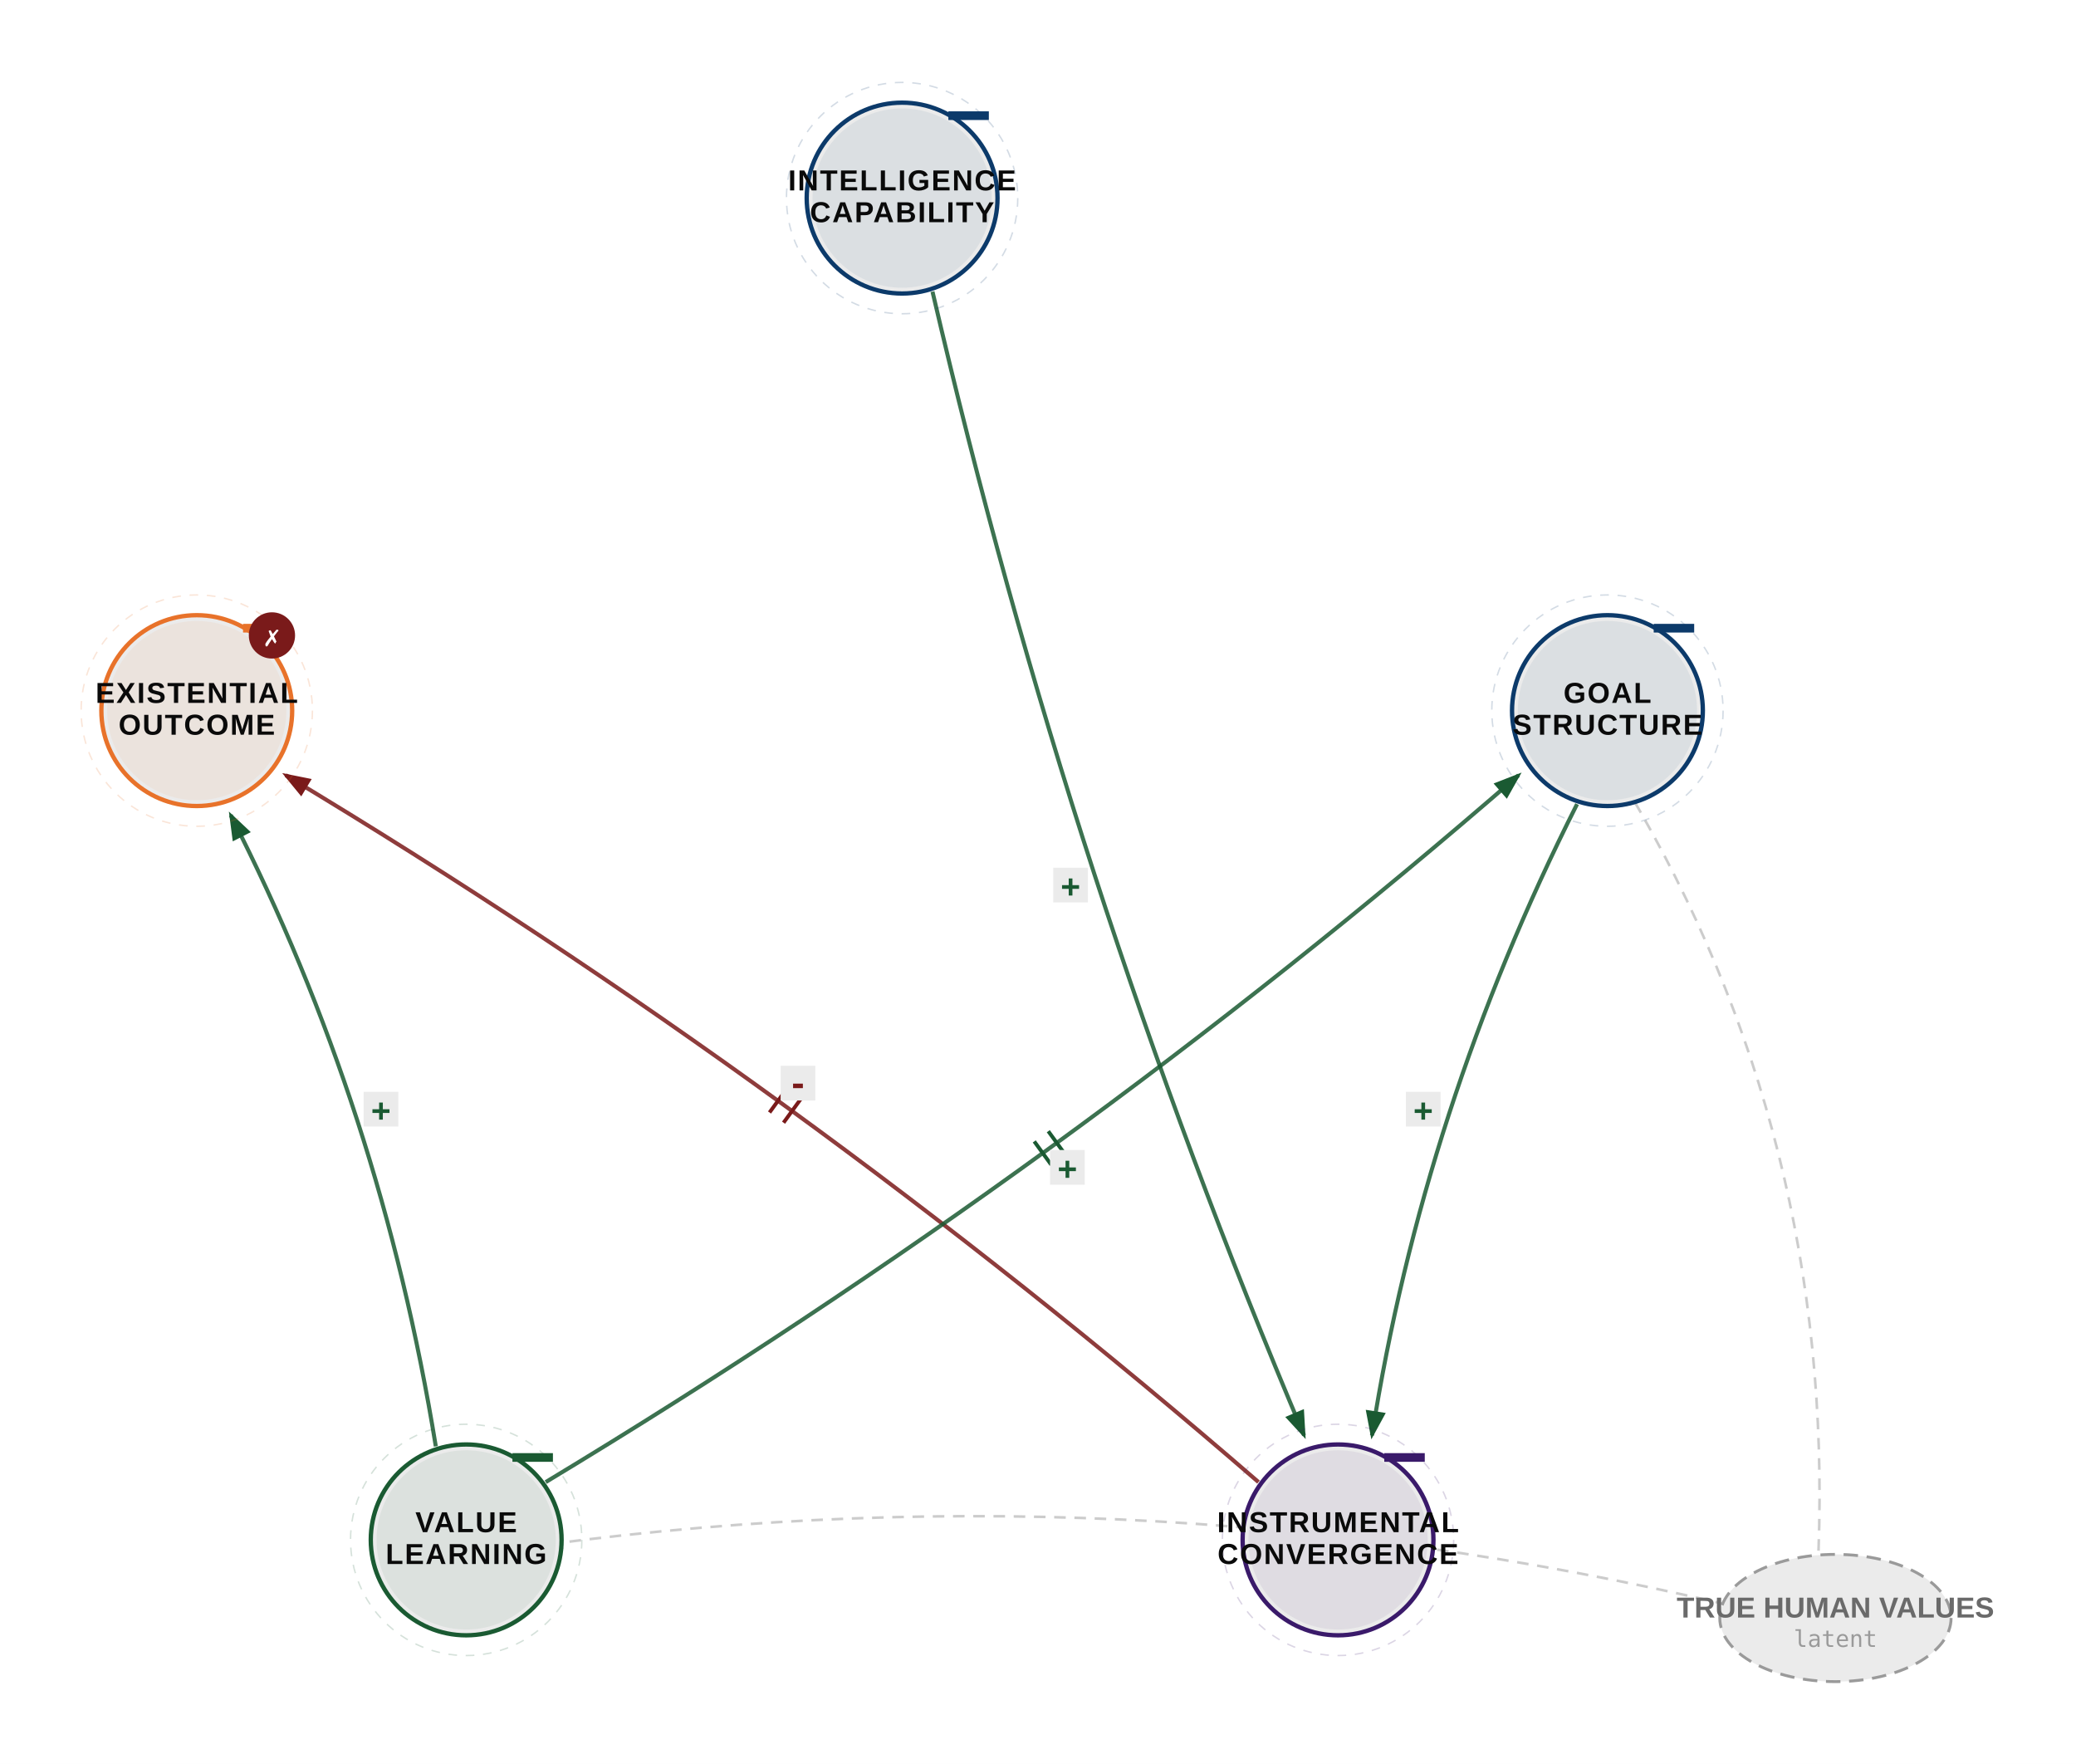
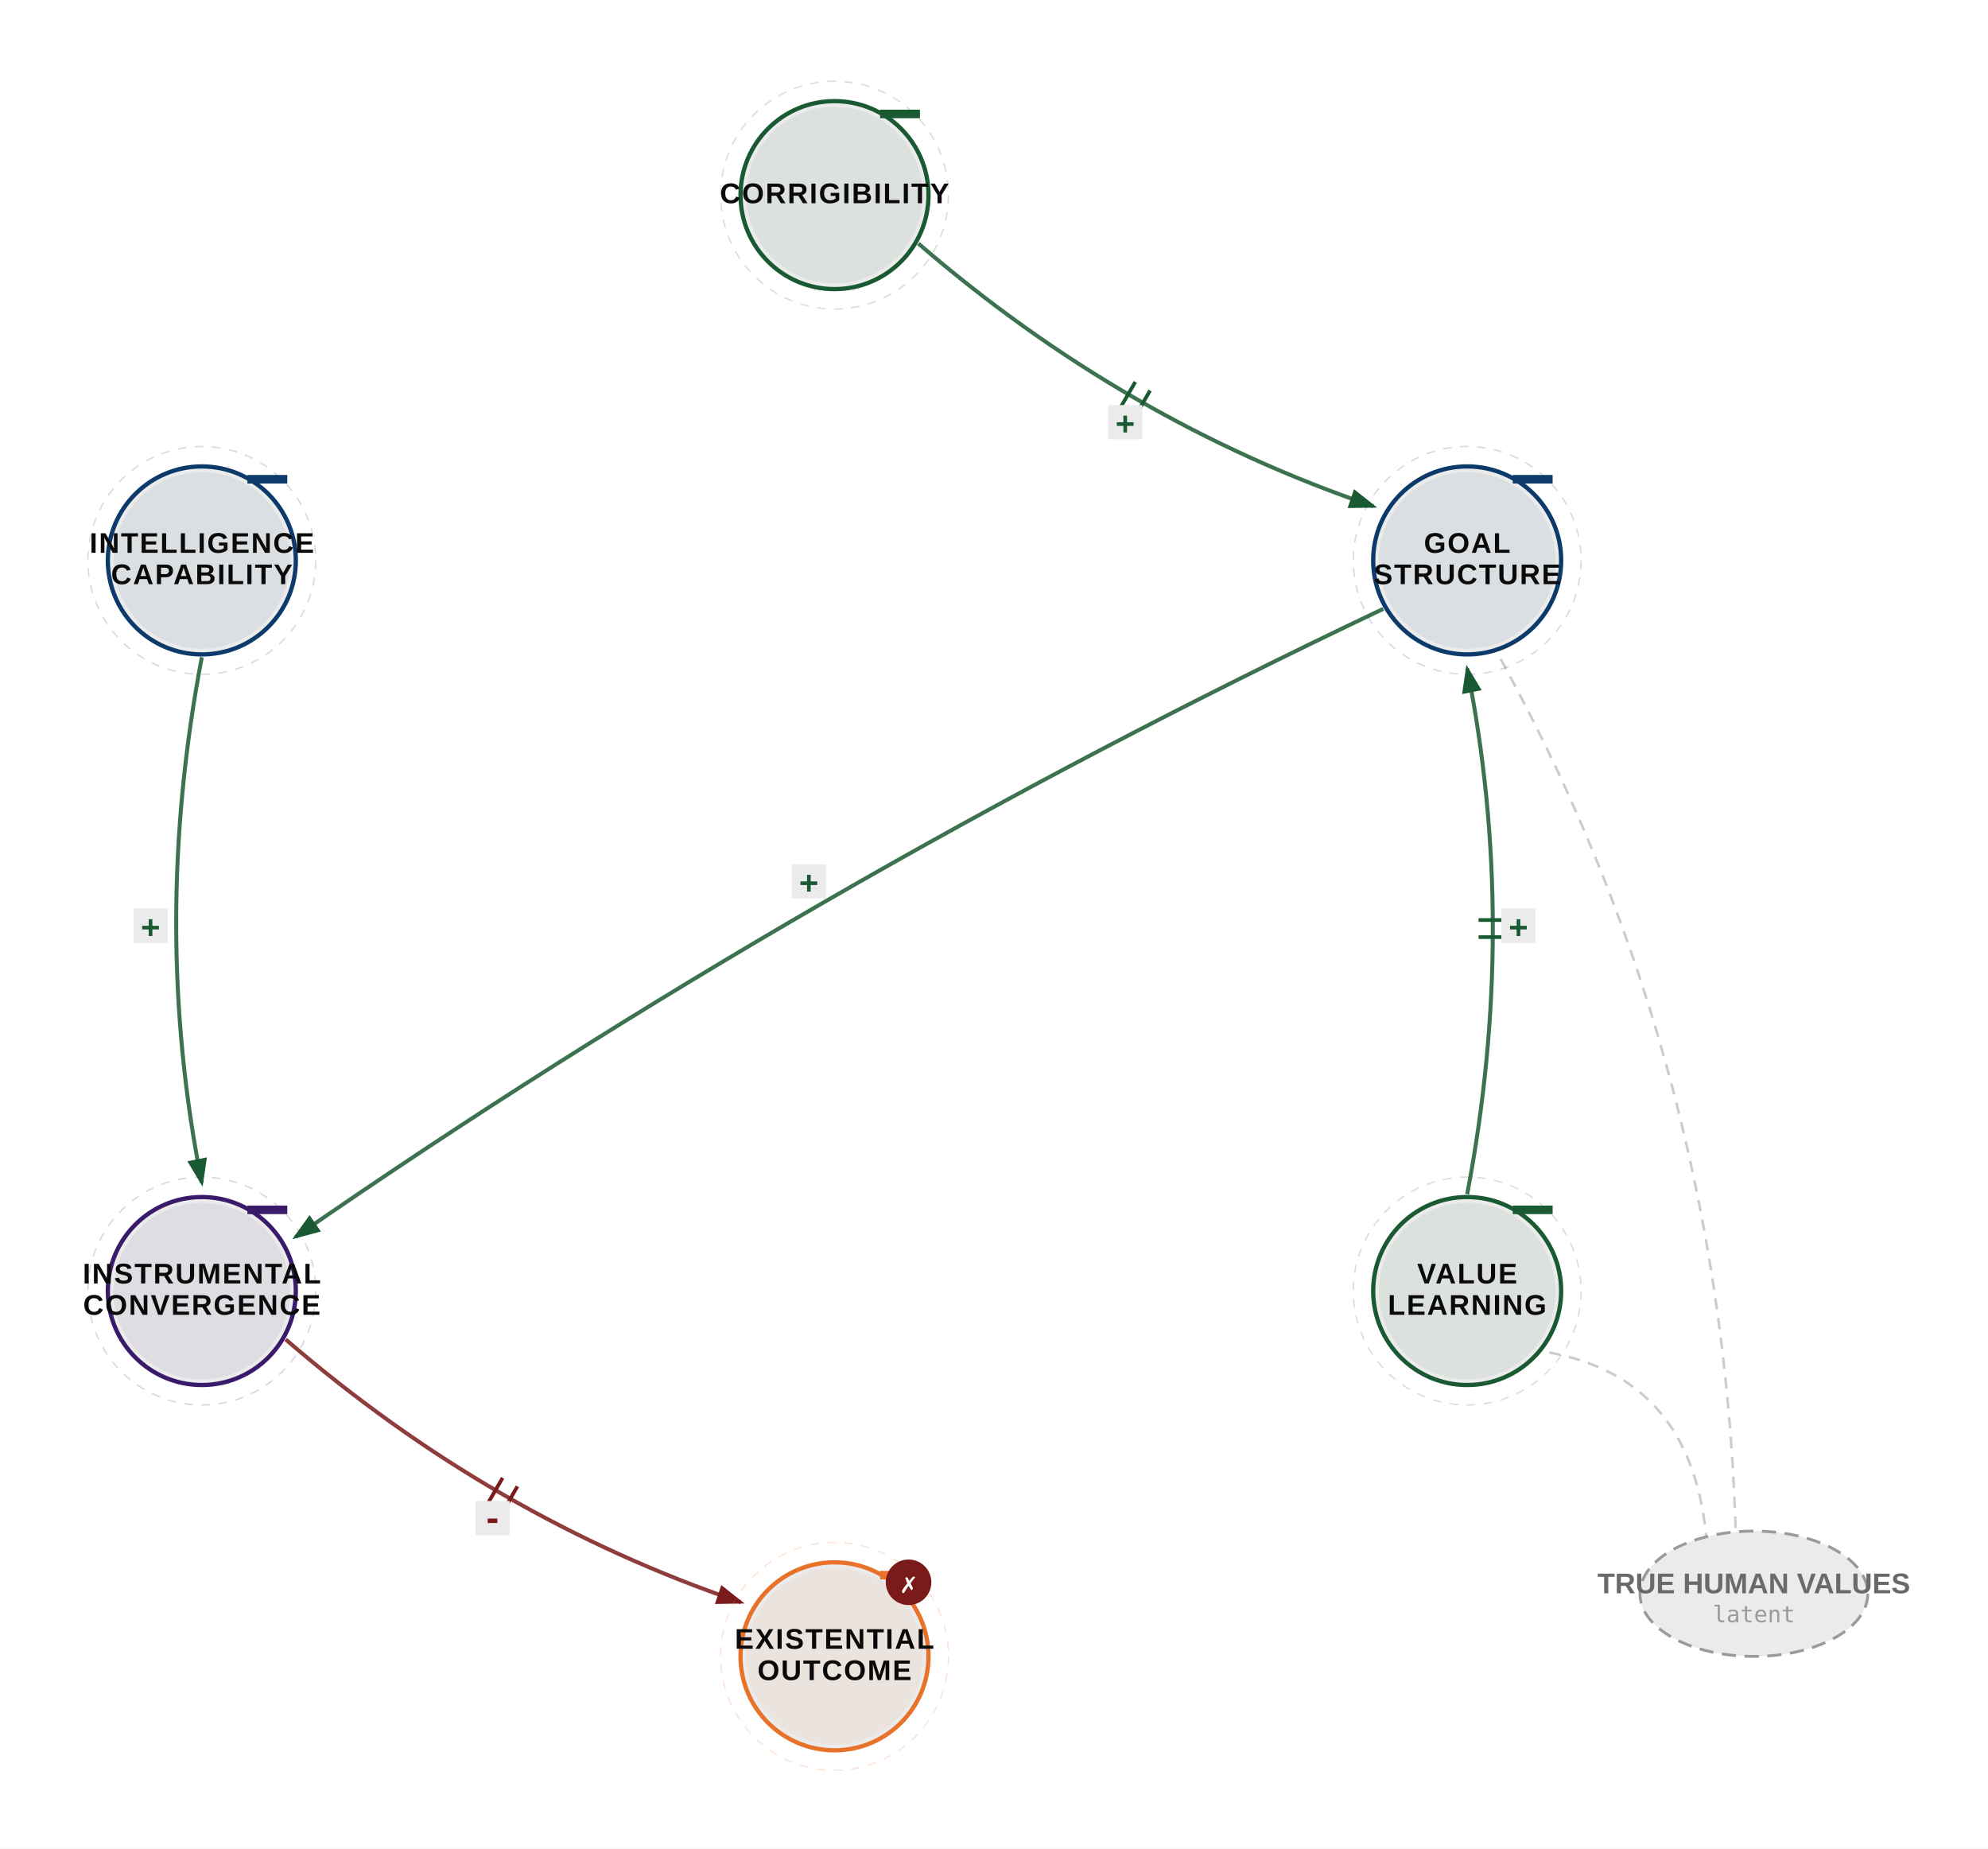
- <svg xmlns="http://www.w3.org/2000/svg" viewBox="328 138 718 610" width="718" height="610">
-   <rect x="328" y="138" width="718" height="610" fill="#fff" />
+ <svg xmlns="http://www.w3.org/2000/svg" viewBox="347 138 698 649" width="698" height="649">
+   <rect x="347" y="138" width="698" height="649" fill="#fff" />
  <defs>
    <marker id="ap" markerWidth="7" markerHeight="5" refX="6" refY="2.5" orient="auto">
      <polygon points="0 0,7 2.5,0 5" fill="#1a5a32" />
    </marker>
    <marker id="an" markerWidth="7" markerHeight="5" refX="6" refY="2.5" orient="auto">
      <polygon points="0 0,7 2.5,0 5" fill="#7a1a1a" />
    </marker>
    <marker id="ac" markerWidth="7" markerHeight="5" refX="6" refY="2.5" orient="auto">
      <polygon points="0 0,7 2.5,0 5" fill="#9a9a9a" />
    </marker>
  </defs>
  <g>
-     <path d="M650.507,238.836 Q698.264,444.069 779.024,634.373" fill="none" stroke="#1a5a32" stroke-width="1.4" stroke-opacity="0.85" marker-end="url(#ap)" />
-     <rect x="692.264" y="438.069" width="12" height="12" fill="#ebebeb" />
-     <text x="698.264" y="445.069" text-anchor="middle" dominant-baseline="middle" fill="#1a5a32" font-family="monospace" font-size="11" font-weight="700">+</text>
+     <path d="M417.864,368.75 Q399.864,463 417.864,553.25" fill="none" stroke="#1a5a32" stroke-width="1.4" stroke-opacity="0.85" marker-end="url(#ap)" />
+     <rect x="393.864" y="457" width="12" height="12" fill="#ebebeb" />
+     <text x="399.864" y="464" text-anchor="middle" dominant-baseline="middle" fill="#1a5a32" font-family="monospace" font-size="11" font-weight="700">+</text>
  </g>
  <g>
-     <path d="M873.439,416.073 Q820.237,521.563 802.51,634.373" fill="none" stroke="#1a5a32" stroke-width="1.4" stroke-opacity="0.85" marker-end="url(#ap)" />
-     <rect x="814.237" y="515.563" width="12" height="12" fill="#ebebeb" />
-     <text x="820.237" y="522.563" text-anchor="middle" dominant-baseline="middle" fill="#1a5a32" font-family="monospace" font-size="11" font-weight="700">+</text>
+     <path d="M832.691,351.75 Q631,447.412 450.773,572.25" fill="none" stroke="#1a5a32" stroke-width="1.4" stroke-opacity="0.85" marker-end="url(#ap)" />
+     <rect x="625" y="441.412" width="12" height="12" fill="#ebebeb" />
+     <text x="631" y="448.412" text-anchor="middle" dominant-baseline="middle" fill="#1a5a32" font-family="monospace" font-size="11" font-weight="700">+</text>
  </g>
  <g>
-     <path d="M763.26,650.528 Q603.991,512.563 426.797,406.073" fill="none" stroke="#7a1a1a" stroke-width="1.4" stroke-opacity="0.85" marker-end="url(#an)" />
-     <g transform="translate(599.5095,520.4316) rotate(-144)">
+     <path d="M447.309,608.25 Q519.932,670.963 607.091,700.5" fill="none" stroke="#7a1a1a" stroke-width="1.4" stroke-opacity="0.85" marker-end="url(#an)" />
+     <g transform="translate(523.5662,662.6692) rotate(30)">
      <line x1="-3" y1="-5" x2="-3" y2="5" stroke="#7a1a1a" stroke-width="1.3" />
      <line x1="3" y1="-5" x2="3" y2="5" stroke="#7a1a1a" stroke-width="1.3" />
    </g>
-     <rect x="597.991" y="506.563" width="12" height="12" fill="#ebebeb" />
-     <text x="603.991" y="513.563" text-anchor="middle" dominant-baseline="middle" fill="#7a1a1a" font-family="monospace" font-size="11" font-weight="700">-</text>
+     <rect x="513.932" y="664.963" width="12" height="12" fill="#ebebeb" />
+     <text x="519.932" y="671.963" text-anchor="middle" dominant-baseline="middle" fill="#7a1a1a" font-family="monospace" font-size="11" font-weight="700">-</text>
  </g>
  <g>
-     <path d="M516.74,650.528 Q697.17,541.687 853.203,406.073" fill="none" stroke="#1a5a32" stroke-width="1.4" stroke-opacity="0.85" marker-end="url(#ap)" />
-     <g transform="translate(691.0706,534.9939) rotate(-36)">
+     <path d="M862.136,557.25 Q880.136,463 862.136,372.75" fill="none" stroke="#1a5a32" stroke-width="1.4" stroke-opacity="0.85" marker-end="url(#ap)" />
+     <g transform="translate(871.1355,464) rotate(-90)">
      <line x1="-3" y1="-5" x2="-3" y2="5" stroke="#1a5a32" stroke-width="1.3" />
      <line x1="3" y1="-5" x2="3" y2="5" stroke="#1a5a32" stroke-width="1.3" />
    </g>
-     <rect x="691.17" y="535.687" width="12" height="12" fill="#ebebeb" />
-     <text x="697.17" y="542.687" text-anchor="middle" dominant-baseline="middle" fill="#1a5a32" font-family="monospace" font-size="11" font-weight="700">+</text>
+     <rect x="874.136" y="457" width="12" height="12" fill="#ebebeb" />
+     <text x="880.136" y="464" text-anchor="middle" dominant-baseline="middle" fill="#1a5a32" font-family="monospace" font-size="11" font-weight="700">+</text>
  </g>
  <g>
-     <path d="M478.727,638.177 Q459.763,521.563 407.797,419.877" fill="none" stroke="#1a5a32" stroke-width="1.4" stroke-opacity="0.85" marker-end="url(#ap)" />
-     <rect x="453.763" y="515.563" width="12" height="12" fill="#ebebeb" />
-     <text x="459.763" y="522.563" text-anchor="middle" dominant-baseline="middle" fill="#1a5a32" font-family="monospace" font-size="11" font-weight="700">+</text>
+     <path d="M669.445,223.5 Q742.068,286.213 829.227,315.75" fill="none" stroke="#1a5a32" stroke-width="1.4" stroke-opacity="0.85" marker-end="url(#ap)" />
+     <g transform="translate(745.7017,277.9192) rotate(30)">
+       <line x1="-3" y1="-5" x2="-3" y2="5" stroke="#1a5a32" stroke-width="1.3" />
+       <line x1="3" y1="-5" x2="3" y2="5" stroke="#1a5a32" stroke-width="1.3" />
+     </g>
+     <rect x="736.068" y="280.213" width="12" height="12" fill="#ebebeb" />
+     <text x="742.068" y="287.213" text-anchor="middle" dominant-baseline="middle" fill="#1a5a32" font-family="monospace" font-size="11" font-weight="700">+</text>
  </g>
  <g>
-     <path d="M956.949,674.25 Q962.166,530.883 890.77,410.893" fill="none" stroke="#9a9a9a" stroke-width="0.9" stroke-opacity="0.5" stroke-dasharray="4 3" marker-end="url(#ac)" />
+     <path d="M956.381,674.4 Q951.01,505.443 869.622,361.731" fill="none" stroke="#9a9a9a" stroke-width="0.9" stroke-opacity="0.5" marker-end="url(#ac)" stroke-dasharray="4 3" />
  </g>
  <g>
-     <path d="M938.837,696.16 Q728.293,644.085 517.188,672.107" fill="none" stroke="#9a9a9a" stroke-width="0.9" stroke-opacity="0.5" stroke-dasharray="4 3" marker-end="url(#ac)" />
+     <path d="M946.294,680.102 Q941.508,616.881 881.39,611.579" fill="none" stroke="#9a9a9a" stroke-width="0.9" stroke-opacity="0.5" marker-end="url(#ac)" stroke-dasharray="4 3" />
  </g>
  <g transform="translate(640,206.5)">
-     <circle r="40" fill="none" stroke="#0c3a6a" stroke-width="0.5" stroke-opacity="0.18" stroke-dasharray="3 3" />
-     <circle r="33" fill="#ebebeb" stroke="#0c3a6a" stroke-width="1.5" />
-     <circle r="31" fill="#0c3a6a" fill-opacity="0.07" />
-     <rect x="16" y="-30" width="14" height="3" fill="#0c3a6a" />
-     <text x="0" y="-5.5" text-anchor="middle" dominant-baseline="middle" fill="#0a0a0a" font-family="'Barlow Condensed','Arial Narrow','Helvetica Neue',Arial,sans-serif" font-size="10" font-weight="700" letter-spacing="0.05em">INTELLIGENCE</text>
-     <text x="0" y="5.5" text-anchor="middle" dominant-baseline="middle" fill="#0a0a0a" font-family="'Barlow Condensed','Arial Narrow','Helvetica Neue',Arial,sans-serif" font-size="10" font-weight="700" letter-spacing="0.05em">CAPABILITY</text>
+     <circle r="40" fill="none" stroke="#1a5a32" stroke-width="0.5" stroke-opacity="0.18" stroke-dasharray="3 3" />
+     <circle r="33" fill="#ebebeb" stroke="#1a5a32" stroke-width="1.5" />
+     <circle r="31" fill="#1a5a32" fill-opacity="0.07" />
+     <rect x="16" y="-30" width="14" height="3" fill="#1a5a32" />
+     <text x="0" y="0" text-anchor="middle" dominant-baseline="middle" fill="#0a0a0a" font-family="'Barlow Condensed','Arial Narrow','Helvetica Neue',Arial,sans-serif" font-size="10" font-weight="700" letter-spacing="0.05em">CORRIGIBILITY</text>
  </g>
-   <g transform="translate(883.946,383.7371)">
+   <g transform="translate(862.1355,334.75)">
    <circle r="40" fill="none" stroke="#0c3a6a" stroke-width="0.5" stroke-opacity="0.18" stroke-dasharray="3 3" />
    <circle r="33" fill="#ebebeb" stroke="#0c3a6a" stroke-width="1.5" />
    <circle r="31" fill="#0c3a6a" fill-opacity="0.07" />
    <rect x="16" y="-30" width="14" height="3" fill="#0c3a6a" />
    <text x="0" y="-5.5" text-anchor="middle" dominant-baseline="middle" fill="#0a0a0a" font-family="'Barlow Condensed','Arial Narrow','Helvetica Neue',Arial,sans-serif" font-size="10" font-weight="700" letter-spacing="0.05em">GOAL</text>
    <text x="0" y="5.5" text-anchor="middle" dominant-baseline="middle" fill="#0a0a0a" font-family="'Barlow Condensed','Arial Narrow','Helvetica Neue',Arial,sans-serif" font-size="10" font-weight="700" letter-spacing="0.05em">STRUCTURE</text>
  </g>
-   <g transform="translate(790.7669,670.5129)">
-     <circle r="40" fill="none" stroke="#3a1a6a" stroke-width="0.5" stroke-opacity="0.18" stroke-dasharray="3 3" />
-     <circle r="33" fill="#ebebeb" stroke="#3a1a6a" stroke-width="1.5" />
-     <circle r="31" fill="#3a1a6a" fill-opacity="0.07" />
-     <rect x="16" y="-30" width="14" height="3" fill="#3a1a6a" />
-     <text x="0" y="-5.5" text-anchor="middle" dominant-baseline="middle" fill="#0a0a0a" font-family="'Barlow Condensed','Arial Narrow','Helvetica Neue',Arial,sans-serif" font-size="10" font-weight="700" letter-spacing="0.05em">INSTRUMENTAL</text>
-     <text x="0" y="5.5" text-anchor="middle" dominant-baseline="middle" fill="#0a0a0a" font-family="'Barlow Condensed','Arial Narrow','Helvetica Neue',Arial,sans-serif" font-size="10" font-weight="700" letter-spacing="0.05em">CONVERGENCE</text>
-   </g>
-   <g transform="translate(489.2331,670.5129)">
+   <g transform="translate(862.1355,591.25)">
    <circle r="40" fill="none" stroke="#1a5a32" stroke-width="0.5" stroke-opacity="0.18" stroke-dasharray="3 3" />
    <circle r="33" fill="#ebebeb" stroke="#1a5a32" stroke-width="1.5" />
    <circle r="31" fill="#1a5a32" fill-opacity="0.07" />
    <rect x="16" y="-30" width="14" height="3" fill="#1a5a32" />
    <text x="0" y="-5.5" text-anchor="middle" dominant-baseline="middle" fill="#0a0a0a" font-family="'Barlow Condensed','Arial Narrow','Helvetica Neue',Arial,sans-serif" font-size="10" font-weight="700" letter-spacing="0.05em">VALUE</text>
    <text x="0" y="5.5" text-anchor="middle" dominant-baseline="middle" fill="#0a0a0a" font-family="'Barlow Condensed','Arial Narrow','Helvetica Neue',Arial,sans-serif" font-size="10" font-weight="700" letter-spacing="0.05em">LEARNING</text>
  </g>
-   <g transform="translate(396.054,383.7371)">
+   <g transform="translate(640,719.5)">
    <circle r="40" fill="none" stroke="#e8722a" stroke-width="0.5" stroke-opacity="0.18" stroke-dasharray="3 3" />
    <circle r="33" fill="#ebebeb" stroke="#e8722a" stroke-width="1.5" />
    <circle r="31" fill="#e8722a" fill-opacity="0.07" />
    <rect x="16" y="-30" width="14" height="3" fill="#e8722a" />
    <text x="0" y="-5.5" text-anchor="middle" dominant-baseline="middle" fill="#0a0a0a" font-family="'Barlow Condensed','Arial Narrow','Helvetica Neue',Arial,sans-serif" font-size="10" font-weight="700" letter-spacing="0.05em">EXISTENTIAL</text>
    <text x="0" y="5.5" text-anchor="middle" dominant-baseline="middle" fill="#0a0a0a" font-family="'Barlow Condensed','Arial Narrow','Helvetica Neue',Arial,sans-serif" font-size="10" font-weight="700" letter-spacing="0.05em">OUTCOME</text>
    <circle cx="26" cy="-26" r="8" fill="#7a1a1a" />
    <text x="26" y="-25" text-anchor="middle" dominant-baseline="middle" fill="#fff" font-size="8" font-weight="700">✗</text>
  </g>
+   <g transform="translate(417.8645,591.25)">
+     <circle r="40" fill="none" stroke="#3a1a6a" stroke-width="0.5" stroke-opacity="0.18" stroke-dasharray="3 3" />
+     <circle r="33" fill="#ebebeb" stroke="#3a1a6a" stroke-width="1.5" />
+     <circle r="31" fill="#3a1a6a" fill-opacity="0.07" />
+     <rect x="16" y="-30" width="14" height="3" fill="#3a1a6a" />
+     <text x="0" y="-5.5" text-anchor="middle" dominant-baseline="middle" fill="#0a0a0a" font-family="'Barlow Condensed','Arial Narrow','Helvetica Neue',Arial,sans-serif" font-size="10" font-weight="700" letter-spacing="0.05em">INSTRUMENTAL</text>
+     <text x="0" y="5.5" text-anchor="middle" dominant-baseline="middle" fill="#0a0a0a" font-family="'Barlow Condensed','Arial Narrow','Helvetica Neue',Arial,sans-serif" font-size="10" font-weight="700" letter-spacing="0.05em">CONVERGENCE</text>
+   </g>
+   <g transform="translate(417.8645,334.75)">
+     <circle r="40" fill="none" stroke="#0c3a6a" stroke-width="0.5" stroke-opacity="0.18" stroke-dasharray="3 3" />
+     <circle r="33" fill="#ebebeb" stroke="#0c3a6a" stroke-width="1.5" />
+     <circle r="31" fill="#0c3a6a" fill-opacity="0.07" />
+     <rect x="16" y="-30" width="14" height="3" fill="#0c3a6a" />
+     <text x="0" y="-5.5" text-anchor="middle" dominant-baseline="middle" fill="#0a0a0a" font-family="'Barlow Condensed','Arial Narrow','Helvetica Neue',Arial,sans-serif" font-size="10" font-weight="700" letter-spacing="0.05em">INTELLIGENCE</text>
+     <text x="0" y="5.5" text-anchor="middle" dominant-baseline="middle" fill="#0a0a0a" font-family="'Barlow Condensed','Arial Narrow','Helvetica Neue',Arial,sans-serif" font-size="10" font-weight="700" letter-spacing="0.05em">CAPABILITY</text>
+   </g>
  <g transform="translate(962.7978,697.5263)">
    <ellipse rx="40" ry="22" fill="#ebebeb" stroke="#9a9a9a" stroke-width="1" stroke-dasharray="5 3" opacity="1" />
    <text x="0" y="-3" text-anchor="middle" dominant-baseline="middle" fill="#6a6a6a" font-family="'Barlow Condensed','Arial Narrow','Helvetica Neue',Arial,sans-serif" font-size="10" font-weight="600" opacity="1">TRUE HUMAN VALUES</text>
    <text x="0" y="10" text-anchor="middle" fill="#9a9a9a" font-family="monospace" font-size="8" opacity="1">latent</text>
  </g>
</svg>
